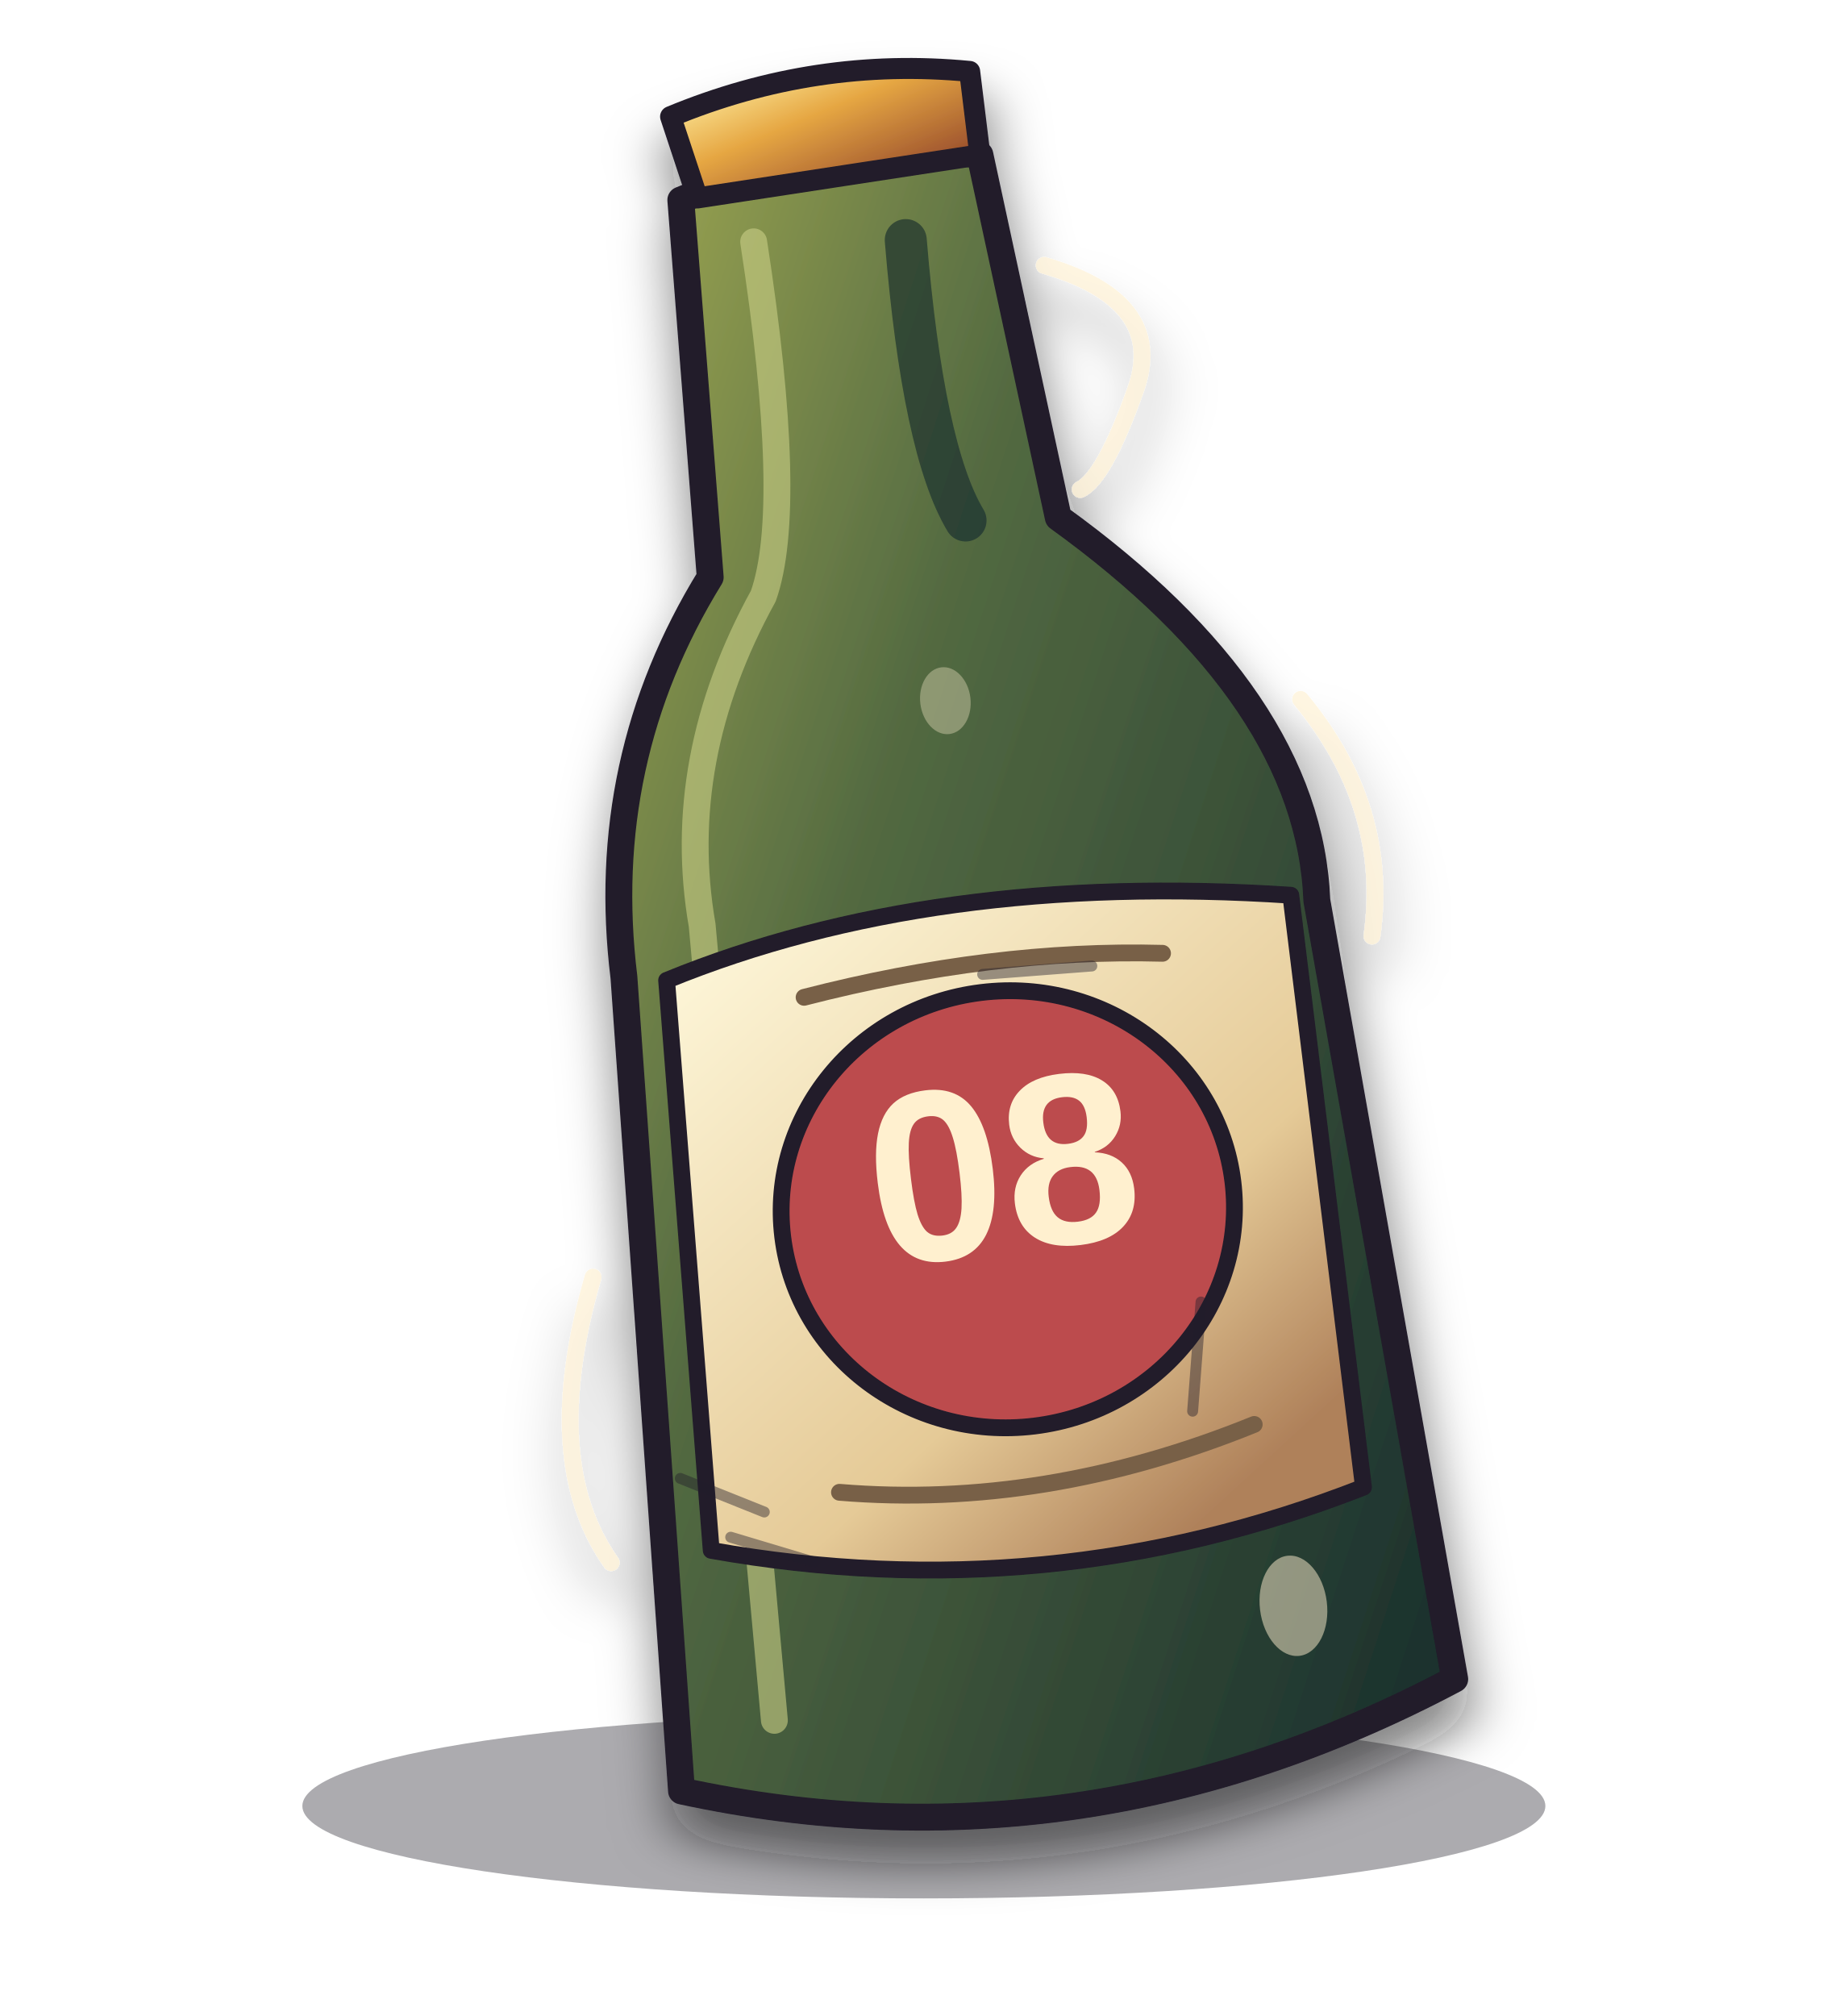
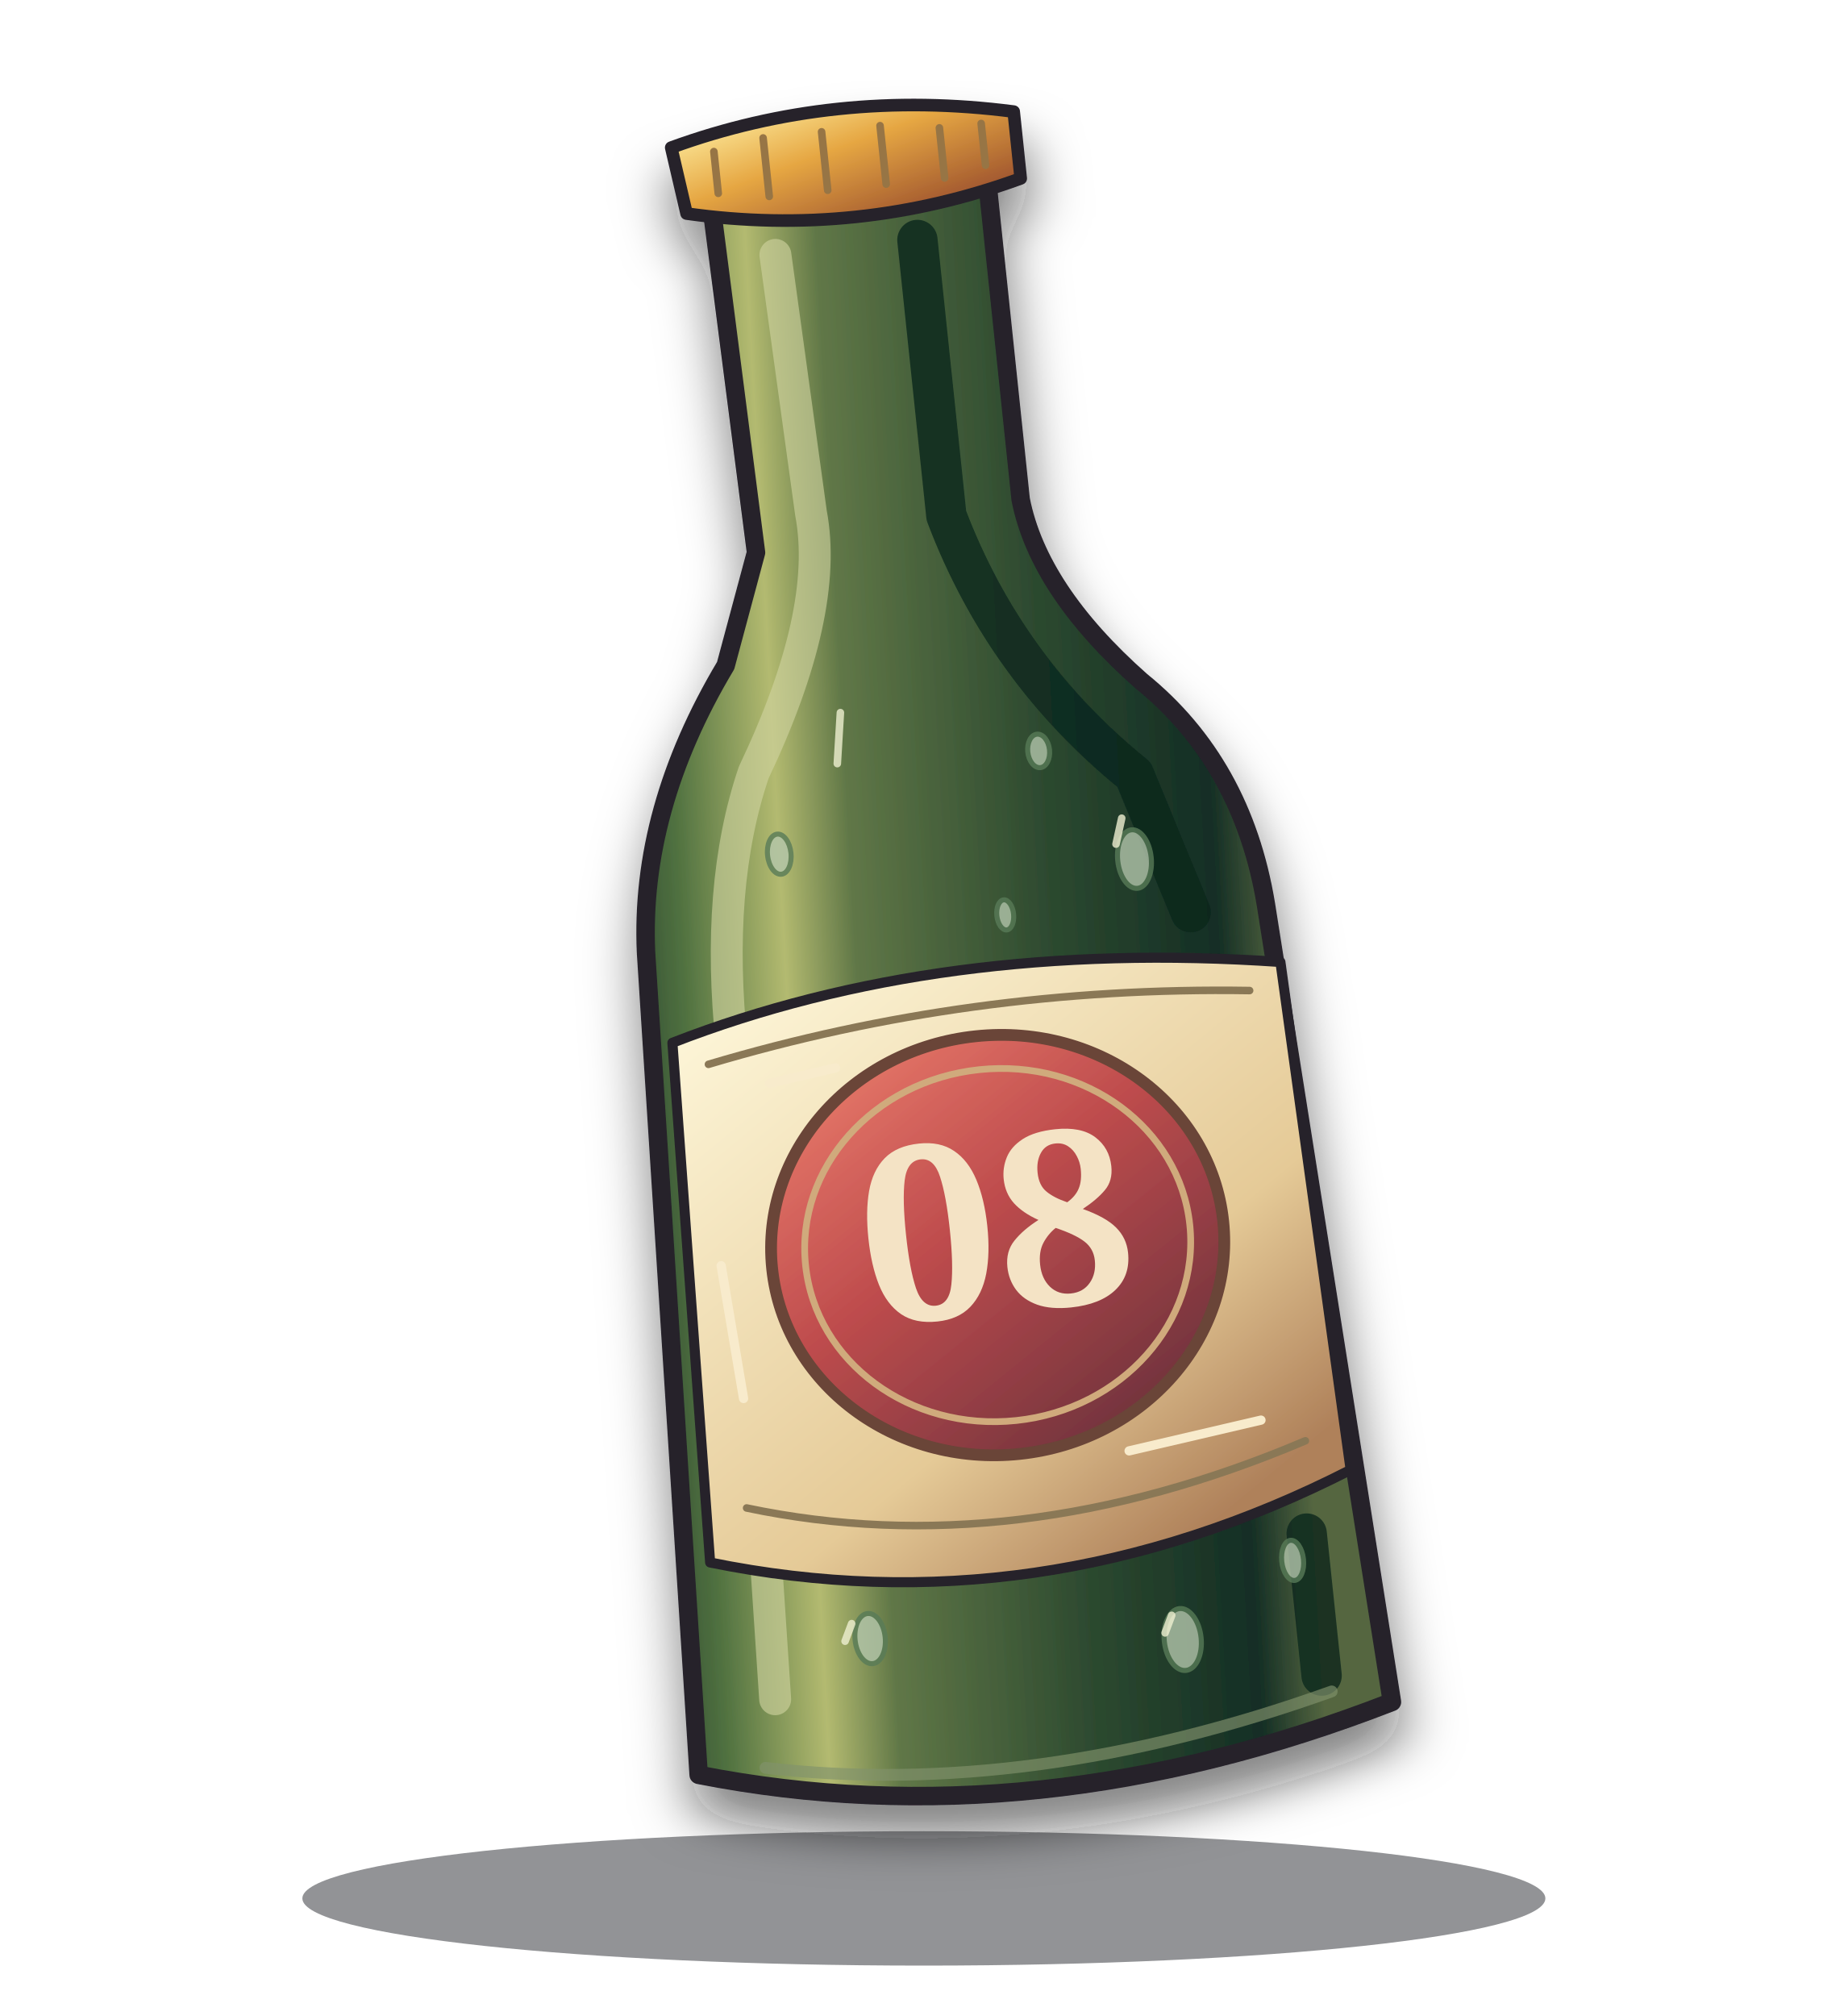
<svg xmlns="http://www.w3.org/2000/svg" viewBox="0 0 220 240" role="img" aria-labelledby="title">
  <defs>
    <linearGradient id="skin" x1="0" y1="0" x2=".85" y2="1">
      <stop stop-color="#efd0b4" />
      <stop offset=".48" stop-color="#cd9c7c" />
      <stop offset="1" stop-color="#945f52" />
    </linearGradient>
    <linearGradient id="paper" x1="0" y1="0" x2=".7" y2="1">
      <stop stop-color="#fff9dd" />
      <stop offset=".7" stop-color="#e5ca97" />
      <stop offset="1" stop-color="#af815a" />
    </linearGradient>
    <linearGradient id="gold" x1="0" y1="0" x2=".8" y2="1">
      <stop stop-color="#fff0a3" />
      <stop offset=".45" stop-color="#e6a743" />
      <stop offset="1" stop-color="#9d522d" />
    </linearGradient>
    <linearGradient id="teal" x1="0" y1="0" x2=".8" y2="1">
      <stop stop-color="#9abdaf" />
      <stop offset=".5" stop-color="#568f85" />
      <stop offset="1" stop-color="#245c63" />
    </linearGradient>
    <linearGradient id="pink" x1="0" y1="0" x2=".8" y2="1">
      <stop stop-color="#d7a4ae" />
      <stop offset=".5" stop-color="#a95977" />
      <stop offset="1" stop-color="#71294f" />
    </linearGradient>
    <linearGradient id="cloth" x1="0" y1="0" x2="1" y2="1">
      <stop stop-color="#66607b" />
      <stop offset=".5" stop-color="#353248" />
      <stop offset="1" stop-color="#161820" />
    </linearGradient>
    <linearGradient id="bread" x1="0" y1="0" x2=".5" y2="1">
      <stop stop-color="#ffe1a1" />
      <stop offset=".55" stop-color="#ce985e" />
      <stop offset="1" stop-color="#985335" />
    </linearGradient>
    <linearGradient id="beer" x1="0" y1="0" x2="1" y2="1">
      <stop stop-color="#b2b757" />
      <stop offset=".4" stop-color="#526941" />
      <stop offset="1" stop-color="#172d2c" />
    </linearGradient>
    <linearGradient id="red" x1="0" y1="0" x2=".7" y2="1">
      <stop stop-color="#f18370" />
      <stop offset=".5" stop-color="#be4c4d" />
      <stop offset="1" stop-color="#71333d" />
    </linearGradient>
    <radialGradient id="glow">
      <stop stop-color="#efbd7a" stop-opacity=".35" />
      <stop offset="1" stop-color="#efbd7a" stop-opacity="0" />
    </radialGradient>
    <radialGradient id="neon">
      <stop stop-color="#f05ba5" stop-opacity=".6" />
      <stop offset="1" stop-color="#f05ba5" stop-opacity="0" />
    </radialGradient>
    <filter id="shadow" x="-30%" y="-25%" width="160%" height="160%">
      <feDropShadow dx="0" dy="4" stdDeviation="3" flood-color="#100f19" flood-opacity=".52" />
    </filter>
    <filter id="bloom" x="-60%" y="-60%" width="220%" height="220%">
      <feGaussianBlur stdDeviation="3" />
    </filter>
    <pattern id="inkgrain" width="19" height="23" patternUnits="userSpaceOnUse">
      <path d="M2 4l3 1m8 12 2-1m-6 8 2 1" stroke="#fff4d4" stroke-width=".6" opacity=".15" />
      <path d="m9 8 2-1m6 14 2-1" stroke="#201b2a" stroke-width=".7" opacity=".2" />
    </pattern>
+     <linearGradient id="face-light" x1="0" y1="0" x2="1" y2=".65">
+       <stop stop-color="#edd2b6" />
+       <stop offset=".38" stop-color="#d3a482" />
+       <stop offset=".78" stop-color="#b47962" />
+       <stop offset="1" stop-color="#805347" />
+     </linearGradient>
+     <linearGradient id="cotton" x1="0" y1="0" x2="1" y2=".7">
+       <stop stop-color="#8bafa3" />
+       <stop offset=".36" stop-color="#648d82" />
+       <stop offset=".7" stop-color="#3c645e" />
+       <stop offset="1" stop-color="#243f41" />
+     </linearGradient>
+     <linearGradient id="glass-light" x1="0" y1="0" x2="1" y2=".12">
+       <stop stop-color="#102922" />
+       <stop offset=".16" stop-color="#527341" />
+       <stop offset=".3" stop-color="#b3ba70" />
+       <stop offset=".4" stop-color="#607747" />
+       <stop offset=".68" stop-color="#2c492f" />
+       <stop offset=".91" stop-color="#142e25" />
+       <stop offset="1" stop-color="#546640" />
+     </linearGradient>
+     <linearGradient id="leather" x1="0" y1="0" x2="1" y2="1">
+       <stop stop-color="#575565" />
+       <stop offset=".42" stop-color="#343643" />
+       <stop offset=".7" stop-color="#22242d" />
+       <stop offset="1" stop-color="#11171d" />
+     </linearGradient>
+     <linearGradient id="chicken" x1="0" y1="0" x2=".3" y2="1">
+       <stop stop-color="#dbad78" />
+       <stop offset=".45" stop-color="#a76b42" />
+       <stop offset="1" stop-color="#58382b" />
+     </linearGradient>
+     <linearGradient id="lettuce" x1="0" y1="0" x2=".2" y2="1">
+       <stop stop-color="#afb875" />
+       <stop offset=".4" stop-color="#789452" />
+       <stop offset="1" stop-color="#3e613b" />
+     </linearGradient>
  </defs>
-   <g stroke-linecap="round" stroke-linejoin="round">
-     <ellipse cx="110" cy="215" rx="74" ry="11" fill="#100f19" stroke="none" stroke-width="0" opacity=".35" />
-     <g transform="rotate(-7 110 120)" filter="url(#shadow)">
-       <path d="M93 21Q111 16 129 20L133 64Q160 89 158 113L163 207Q116 225 70 209L75 112Q75 86 91 66Z" fill="url(#beer)" stroke="#211c2a" stroke-width="3.2" />
-       <path d="M95 21L93 11Q111 6 129 10L129 20Z" fill="url(#gold)" stroke="#211c2a" stroke-width="2.5" />
-       <path d="M101 27q1 32-4 42Q84 87 85 107L82 202" fill="none" stroke="#c9cf86" stroke-width="3.2" opacity=".6" />
-       <path d="M119 29q-1 25 3 34M151 125q-5 27 1 44" fill="none" stroke="#172d2c" stroke-width="5" opacity=".65" />
-       <path d="M80 113Q113 104 155 112L155 183Q116 193 77 181Z" fill="url(#paper)" stroke="#211c2a" stroke-width="2" />
-       <ellipse cx="117" cy="145" rx="27" ry="26" fill="#bc4b4d" stroke="#211c2a" stroke-width="2" />
-       <text x="117" y="150" font-family="Arial,sans-serif" font-size="29" font-weight="900" text-anchor="middle" fill="#fff0cf">08</text>
-       <path d="M93 176q24 5 50-2M96 117q23-3 43 0" fill="none" stroke="#786047" stroke-width="2" />
-       <path d="M135 34q14 6 9 16t-8 11M159 89q9 14 5 29M67 147q-9 21-2 34" fill="none" stroke="#fff0cf" stroke-width="2" opacity=".6" />
-       <ellipse cx="117" cy="84" rx="3" ry="4" fill="#fff0cf" stroke="none" stroke-width="0" opacity=".35" />
-       <ellipse cx="145" cy="196" rx="4" ry="6" fill="#fff0cf" stroke="none" stroke-width="0" opacity=".5" />
+   <g stroke="#25232a" stroke-linecap="round" stroke-linejoin="round" stroke-width="1.9">
+     <ellipse cx="110" cy="226" rx="74" ry="8" fill="#0d1016" stroke="none" opacity=".45" />
+     <g transform="rotate(-6 110 122)" filter="url(#shadow)">
+       <path d="M95 21L128 21L128 61Q129 72 140 84Q151 95 152 112L157 208Q113 220 74 208L78 110Q79 93 91 77L96 64Z" fill="url(#glass-light)" stroke-width="2.2" />
+       <path d="M91 15Q111 10 132 15L132 23Q112 28 92 23Z" fill="url(#gold)" stroke-width="1.5" />
+       <path d="M96 16v5M102 15v7M109 15v7M116 15v7M123 16v6M128 16v5" stroke="#977444" stroke-width=".9" />
+       <path d="M102 29L103 60Q104 72 93 90Q87 103 87 122L84 200" fill="none" stroke="#d0d4a0" stroke-width="3.8" opacity=".62" />
+       <path d="M119 29L119 62Q124 81 138 95L143 112M149 187v17" stroke="#0b271d" stroke-width="4.8" fill="none" opacity=".8" />
+       <path d="M80 121Q113 112 153 119L155 180Q116 195 78 183Z" fill="url(#paper)" stroke-width="1.2" />
+       <path d="M84 124Q116 118 149 122M83 177Q114 187 150 176" fill="none" stroke="#8a7856" stroke-width=".9" />
+       <ellipse cx="116" cy="149" rx="27" ry="25" fill="url(#red)" stroke="#6a4437" stroke-width="1.4" />
+       <ellipse cx="116" cy="149" rx="23" ry="21" fill="none" stroke="#d0aa7c" stroke-width=".8" />
+       <text x="116" y="157" font-family="Georgia,serif" font-size="29" font-weight="bold" text-anchor="middle" fill="#f4e3c5" stroke="none">08</text>
+       <path d="M91 127l8-1M129 175l16-2M83 148l1 16" fill="none" stroke="#f8ebcc" stroke-width="1.1" />
+       <g fill="#b3c6ab" stroke="#587b57" stroke-width=".6" opacity=".8">
+         <ellipse cx="95" cy="100" rx="1.4" ry="2.4" />
+         <ellipse cx="127" cy="91" rx="1.3" ry="2" />
+         <ellipse cx="137" cy="105" rx="2" ry="3.5" />
+         <ellipse cx="96" cy="194" rx="1.8" ry="3" />
+         <ellipse cx="133" cy="198" rx="2.2" ry="3.7" />
+         <ellipse cx="147" cy="190" rx="1.3" ry="2.4" />
+         <ellipse cx="121" cy="110" rx="1" ry="1.8" />
+       </g>
+       <path d="M136 100l-1 3M94 192l-1 2M132 195l-1 2M104 84l-1 6" stroke="#eff0d1" stroke-width=".9" opacity=".8" />
+       <path d="M82 208Q113 215 150 206" fill="none" stroke="#81926b" stroke-width="1.4" opacity=".65" />
    </g>
-     <path d="M81 176l10 4M87 183l10 3M117 116l13-1M143 155l-1 13" fill="none" stroke="#211c2a" stroke-width="1.3" opacity=".43" />
  </g>
</svg>
